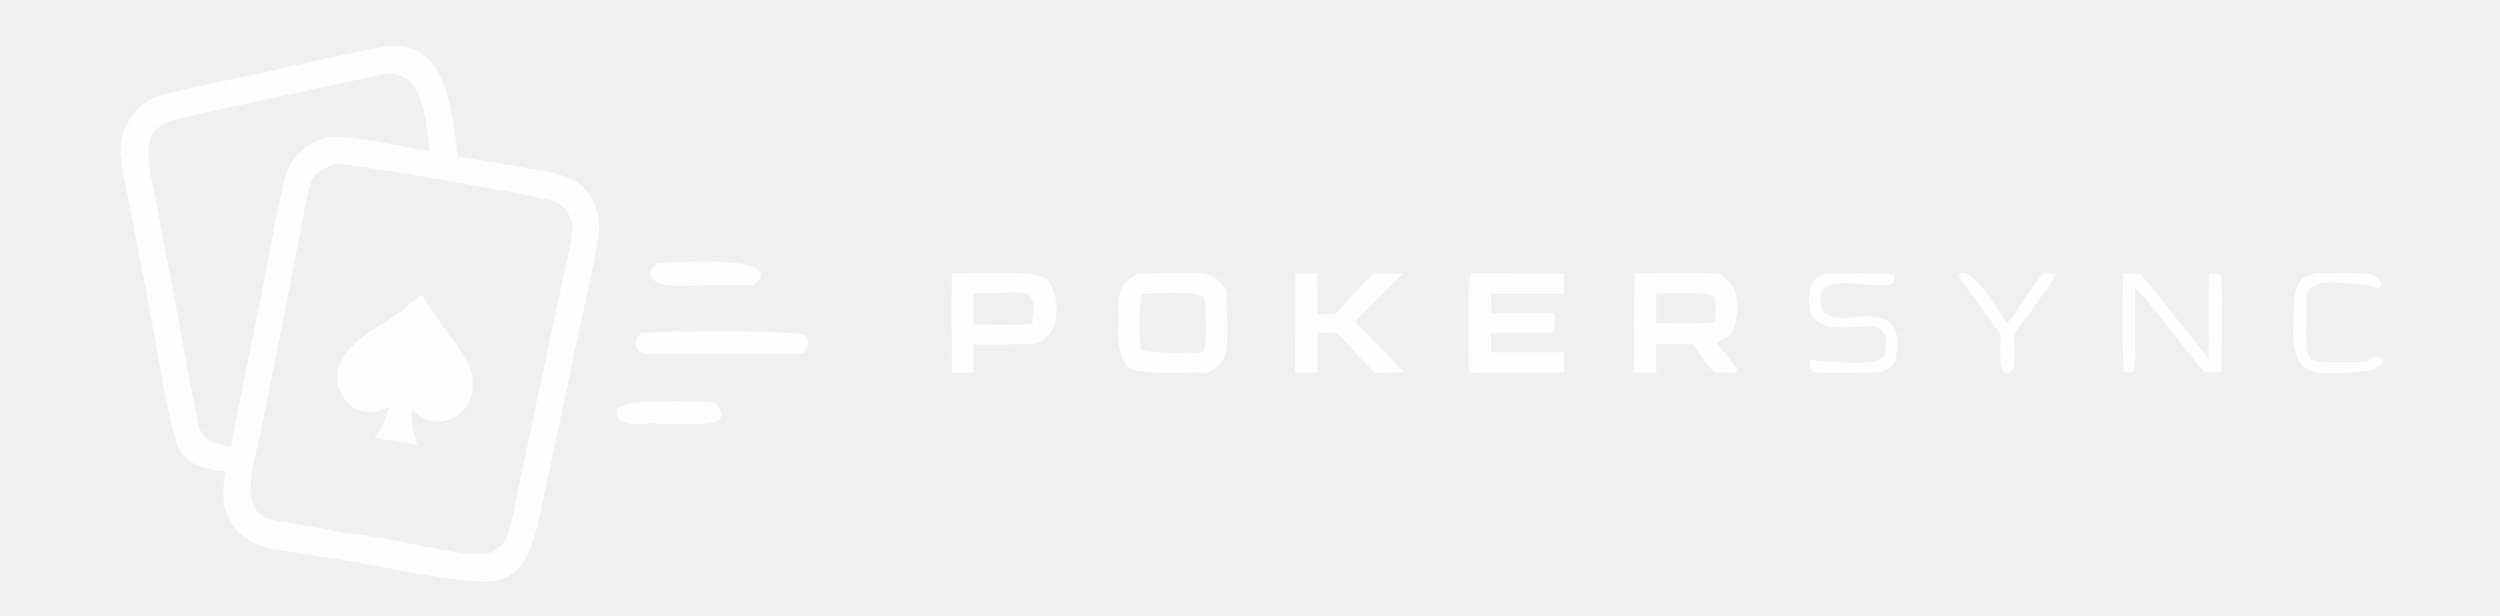
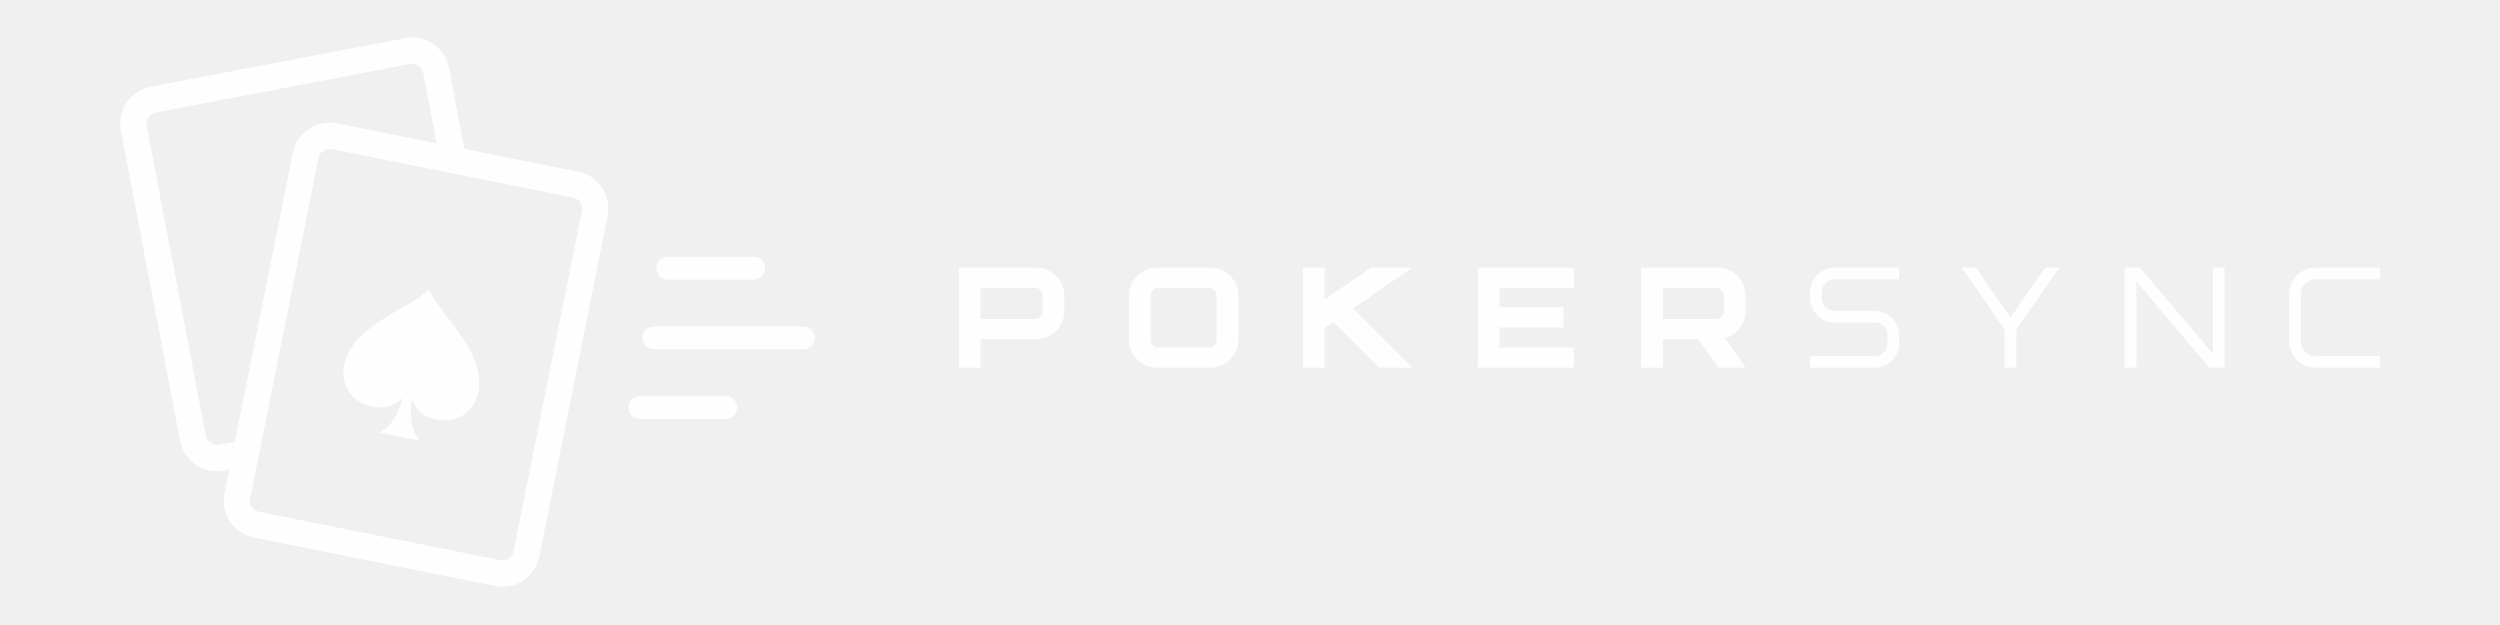
- <svg xmlns="http://www.w3.org/2000/svg" width="1340" height="330" viewBox="130 340 1340 330">
-   <path fill="#FEFEFE" d="M337.332 364.841C370.238 360.987 372.224 400.883 375.357 424.009C388.886 425.964 402.35 428.499 415.841 430.702C426.353 432.418 438.262 434.195 445.136 443.336C449.93 449.762 451.996 457.82 450.883 465.76C449.106 477.989 445.507 493.416 442.911 505.627L429.234 569.776L420.454 610.855C416.859 627.53 412.978 652.786 388.885 651.747C366.955 650.801 341.795 645.01 319.867 641.191C305.812 638.835 291.682 636.786 277.639 634.486C268.327 632.961 260.05 629.328 254.616 621.266C248.297 611.891 249.212 603.079 251.1 592.698C242.327 592.046 228.682 589.124 225.379 579.33C219.243 561.137 216.533 540.281 213.026 521.27C207.903 493.505 202.577 465.778 197.048 438.092C194.427 424.496 192.071 414.984 200.39 402.336C202.714 398.803 209.233 393.192 213.109 392.027C226.382 388.038 242.018 385.042 255.723 382.216C282.54 376.686 310.5 369.468 337.332 364.841ZM391.809 636.717C396.287 634.559 400.667 631.718 402.142 626.721C404.517 618.678 406.24 609.528 407.995 601.302L418.869 549.678L431.422 490.78C433.265 481.854 435.78 472.564 436.776 463.543C437.088 460.718 436.42 458.125 435.202 455.591C433.568 452.19 430.553 449.177 426.987 447.882C418.616 444.844 316.934 427.444 309.303 427.678C304.561 429.593 298.249 432.738 296.641 437.861C294.078 446.027 292.38 456.617 290.767 465.048L280.993 515.761L269.426 573.087C267.167 584.401 257.178 612.58 273.675 617.96C279.472 619.851 286.851 620.365 292.862 621.665C300.53 622.29 312.849 625.938 320.109 626.305C334.063 627.01 380.342 639.371 391.809 636.717ZM244.105 577.134C247.369 577.928 250.503 578.733 253.822 579.275C259.236 549.549 265.966 519.834 271.671 490.04C275.189 471.672 278.592 450.696 283.467 432.699C284.788 427.82 290.499 421.298 294.792 418.335C298.881 415.488 303.656 413.785 308.623 413.401C317.863 412.604 349.588 419.268 360.35 421.274C358.153 405.558 357.63 376.781 335.801 379.764C309.835 385.195 283.897 390.759 257.987 396.455C245.858 399.111 233.727 401.475 221.763 404.782C203.037 409.96 210.487 431.205 213.13 445.159L220.312 482.845C225.676 510.996 230.662 539.221 236.268 567.318C237.267 572.327 239.793 574.687 244.105 577.134Z" />
-   <path fill="#FEFEFE" d="M355.91 497.952C357.051 499.292 362.333 507.695 363.867 509.938C369.501 518.372 376.069 525.886 380.86 534.884C387.66 547.653 381.086 565.079 365.528 565.899C358.955 566.245 355.329 563.575 350.693 559.331C350.696 568.136 350.871 570.281 353.939 578.5L340.334 576.136L330.605 574.436C335.293 568.51 336.496 565.123 338.851 558.086C328.466 562.804 319.08 561.649 313.38 551.712C302.569 532.865 325.9 518.879 339.004 510.886C345.216 507.096 350.832 502.203 355.91 497.952Z" />
-   <path fill="#FEFEFE" d="M739.413 486.934C747.929 486.114 757.42 486.462 766.045 486.273C776.305 486.049 782.268 486.669 787.421 496.174C787.513 503.642 787.804 511.162 787.788 518.629C787.767 528.709 787.567 534.43 777.944 539.389C765.367 539.595 750.999 540.665 738.716 538.614C730.641 537.265 728.978 523.581 729.426 517.071C730.276 504.712 726.101 493.321 739.413 486.934ZM775.07 528.796C776.897 525.614 776.494 502.94 775.587 499.418C772.641 495.878 748.325 497.25 742.441 497.454C740.344 500.116 740.522 523.389 741.551 526.991C745.574 530.015 768.496 528.864 775.07 528.796Z" />
-   <path fill="#FEFEFE" d="M1006.07 486.465C1019.09 486.569 1039.79 485.735 1052.11 486.927C1062.4 493.363 1062.98 505.038 1059.28 516.016C1057.79 520.434 1053.99 521.917 1049.91 523.487C1053.29 527.577 1058.99 534.55 1061.52 538.919L1060.57 539.629L1048.72 539.543C1044.38 534.564 1041.15 529.885 1037.45 524.452L1017.72 524.376L1017.71 539.622L1005.87 539.642C1005.64 522.13 1005.97 504.019 1006.07 486.465ZM1017.71 513.216C1023.91 513.267 1044.32 513.796 1049.29 512.49C1049.43 508.617 1049.96 502.738 1048.96 499.183C1045.48 496.079 1023.71 497.292 1017.67 497.378L1017.71 513.216Z" />
-   <path fill="#FEFEFE" d="M640.301 486.49C651.482 486.626 683.225 484.49 690.515 489.406C697.902 494.388 701.424 523.933 681.187 524.536L651.825 524.564L651.801 539.842L640.282 539.744C640.211 522.318 639.838 503.833 640.301 486.49ZM651.784 513.936C657.554 513.982 679.576 514.408 683.37 513.403C685.086 497.185 683.614 495.647 666.571 496.974C662 497.33 656.443 497.263 651.79 497.212L651.784 513.936Z" />
-   <path fill="#FEFEFE" d="M918.359 486.476L968.241 486.586L968.262 497.311L929.248 497.364L929.276 507.803L963.164 507.814L963.093 518.16L938.812 518.23L929.262 518.359L929.223 528.842L968.278 528.866L968.295 539.675C951.316 539.611 934.337 539.646 917.358 539.782C917.342 532.957 916.231 489.061 918.359 486.476Z" />
-   <path fill="#FEFEFE" d="M866.206 486.488L881.826 486.7C873.314 495.374 864.736 503.982 856.091 512.523L870.757 527.333C874.663 531.061 878.747 535.557 882.5 539.506C877.335 539.638 872.169 539.739 867.002 539.811C860.271 533.305 852.996 525.169 846.522 518.265L835.979 518.336C836.208 525.092 836.045 532.876 836.07 539.717L824.202 539.673L824.22 486.553L836.125 486.595L836.213 508.402L845.515 508.499C851.935 501.248 859.5 493.58 866.206 486.488Z" />
-   <path fill="#FEFEFE" d="M1313.96 532.344C1313.97 522.524 1313.25 495.341 1314.14 487.244C1315.97 486.074 1318.72 486.584 1320.47 487.703C1321.54 501.717 1320.75 524.909 1320.69 539.592C1317.79 539.641 1314.69 539.516 1311.77 539.451C1299.34 525.847 1287.79 508.138 1274.34 494.055C1274.33 498.973 1274.59 537.214 1273.96 538.709C1271.36 539.992 1272.15 539.592 1268.91 539.454C1267.05 536.59 1267.94 492.93 1268.01 486.622L1277.19 486.924C1289.21 500.675 1302.08 517.865 1313.96 532.344Z" />
-   <path fill="#FEFEFE" d="M473.526 518.353C482.752 517.799 557.105 516.784 560.846 519.479C562.144 520.415 562.813 521.417 563.048 522.978C563.441 525.58 561.943 527.539 560.406 529.447C557.711 529.687 555.021 529.68 552.315 529.664C527.003 529.544 501.644 530.104 476.342 529.609C473.776 529.559 471.524 527.901 470.906 525.41C470.155 522.382 471.693 520.534 473.526 518.353Z" />
-   <path fill="#FEFEFE" d="M1106.97 486.912C1111.93 486.428 1140.91 486.171 1144.94 487.273C1145.58 489.817 1145.64 488.758 1144.95 491.316C1138.2 497.982 1098.48 480.997 1106.84 506.037C1109 511.625 1120.4 510.468 1125.25 509.857C1143.09 507.607 1150.41 515.753 1145.79 533.183C1144.96 536.313 1141.22 538.158 1138.25 539.433C1133.26 539.781 1106.1 540.199 1101.76 539.267C1100.26 537.217 1100.28 536.27 1099.8 533.748C1101.3 531.775 1104.68 533.924 1106.98 533.726C1113.61 533.156 1139.12 537.946 1140.49 528.912C1142.26 517.17 1138.67 514.38 1127.35 515.128C1110.95 516.21 1096.16 516.728 1100.36 494.593C1101.15 490.358 1103.57 489.088 1106.97 486.912Z" />
-   <path fill="#FEFEFE" d="M1372.22 486.419C1380.75 486.658 1389.58 485.973 1398.07 486.711C1402.68 487.112 1405.75 488.3 1406.34 493.123C1405.12 494.558 1405.61 494.108 1403.13 494.363C1402.16 493.858 1399.4 492.456 1398.48 492.528C1389.3 493.162 1365.29 485.797 1366.24 501.844C1366.71 509.862 1364.85 524.593 1367.84 531.645C1369.33 535.152 1382.62 534.236 1386.19 534.154C1390.08 534.24 1395.53 534.587 1399.21 533.818C1400.72 532.297 1400.9 532.075 1402.74 531.024C1405.26 531.496 1405.71 531.517 1407.57 533.244C1407.09 535.673 1401.21 538.666 1399 538.84C1369.21 541.186 1357.07 544.399 1359.41 508.97C1360.12 498.232 1358.29 488.266 1372.22 486.419Z" />
-   <path fill="#FEFEFE" d="M482.405 480.969C492.015 480.902 537.553 476.972 538.001 487.539C536.666 490.506 536.136 490.815 533.605 492.703C522.855 493.293 511.465 492.786 500.638 493.034C494.315 493.18 478.993 494.64 478.439 486.142C479.728 483.253 479.93 482.927 482.405 480.969Z" />
-   <path fill="#FEFEFE" d="M1225.42 486.325C1227.9 486.358 1230.06 486.222 1231.91 487.551C1229.97 491.282 1213.22 513.974 1209.58 519.199C1209.6 524.916 1210.99 535.712 1207.78 539.322C1205.43 540.06 1206.57 540.067 1204.23 539.309C1201.08 535.714 1202.3 524.78 1202.38 519.385L1193.28 506.659C1189.37 500.979 1184.19 494.416 1180.22 488.741C1179.67 487.949 1180.08 487.673 1180.57 486.688C1188.8 483.908 1199.99 505.918 1205.35 512.468L1205.99 513.237C1212.67 504.749 1218.16 494.569 1225.42 486.325Z" />
-   <path fill="#FEFEFE" d="M500.64 555.525C503.128 555.45 513.047 554.91 514.446 556.784C524.576 570.349 498.624 567.026 492.621 567.129C487.265 567.222 482.778 567.068 477.937 567.043C472.801 567.18 457.216 568.675 460.975 558.997C466.652 553.579 491.279 555.465 500.64 555.525Z" />
+ <svg xmlns="http://www.w3.org/2000/svg" width="1334.75" height="333.25" viewBox="128 343.5 1334.75 333.25">
+   <defs>
+     <mask id="frente">
+       <rect x="0" y="0" width="2000" height="2000" fill="#fff" />
+       <path fill="#000" transform="rotate(11.35 350.13 532.85)" d="M284.42 420.085H415.84A20 20 0 0 1 435.84 440.085V625.615A20 20 0 0 1 415.84 645.615H284.42A20 20 0 0 1 264.42 625.615V440.085A20 20 0 0 1 284.42 420.085Z" />
+     </mask>
+   </defs>
+   <g fill="#FEFEFE">
+     <g mask="url(#frente)">
+       <path fill-rule="evenodd" transform="rotate(-10.8 295.918 479.3)" d="M226.753 375H365.083A20 20 0 0 1 385.083 395V563.6A20 20 0 0 1 365.083 583.6H226.753A20 20 0 0 1 206.753 563.6V395A20 20 0 0 1 226.753 375ZM226.753 389A6 6 0 0 0 220.753 395V563.6A6 6 0 0 0 226.753 569.6H365.083A6 6 0 0 0 371.083 563.6V395A6 6 0 0 0 365.083 389Z" />
+     </g>
+     <path fill-rule="evenodd" transform="rotate(11.35 350.13 532.85)" d="M284.42 420.085H415.84A20 20 0 0 1 435.84 440.085V625.615A20 20 0 0 1 415.84 645.615H284.42A20 20 0 0 1 264.42 625.615V440.085A20 20 0 0 1 284.42 420.085ZM284.42 434.085A6 6 0 0 0 278.42 440.085V625.615A6 6 0 0 0 284.42 631.615H415.84A6 6 0 0 0 421.84 625.615V440.085A6 6 0 0 0 415.84 434.085Z" />
+     <path transform="translate(349.218 537.392) rotate(11.35)" d="M0 -40C9.49 -27.2 36.5 -12.8 36.5 8C36.5 21.6 26.28 27.2 17.52 27.2C10.22 27.2 5.11 24 2.555 19.2C2.92 28.8 5.84 36 10.95 40H-10.95C-5.84 36 -2.92 28.8 -2.555 19.2C-5.11 24 -10.22 27.2 -17.52 27.2C-26.28 27.2 -36.5 21.6 -36.5 8C-36.5 -12.8 -9.49 -27.2 0 -40Z" />
+     <rect x="478.467" y="480.6" width="58" height="12.2" rx="6.1" />
+     <rect x="471" y="517.8" width="92" height="12.2" rx="6.1" />
+     <rect x="463.533" y="555" width="58" height="12.2" rx="6.1" />
+   </g>
+   <path fill="#FEFEFE" fill-rule="evenodd" d="M640 486.4H681.25A15 15 0 0 1 696.25 501.4V509.6A15 15 0 0 1 681.25 524.6H651.6V539.8H640ZM651.6 497.2H680.65A4 4 0 0 1 684.65 501.2V509.8A4 4 0 0 1 680.65 513.8H651.6Z" />
+   <path fill="#FEFEFE" fill-rule="evenodd" d="M745.76 486.4H774.18A15 15 0 0 1 789.18 501.4V524.8A15 15 0 0 1 774.18 539.8H745.76A15 15 0 0 1 730.76 524.8V501.4A15 15 0 0 1 745.76 486.4ZM746.36 497.2A4 4 0 0 0 742.36 501.2V525A4 4 0 0 0 746.36 529H773.58A4 4 0 0 0 777.58 525V501.2A4 4 0 0 0 773.58 497.2Z" />
+   <path fill="#FEFEFE" d="M823.68 486.4H835.28V539.8H823.68Z" />
+   <path fill="#FEFEFE" d="M859.963 486.4H881.98L832.28 520.676L832.28 505.491Z" />
+   <path fill="#FEFEFE" d="M864.302 539.8H881.98L847.18 505L836.502 512Z" />
+   <path fill="#FEFEFE" d="M916.98 486.4H968.22V497.2H928.58V507.5H962.72V518.3H928.58V529H968.22V539.8H916.98Z" />
+   <path fill="#FEFEFE" fill-rule="evenodd" d="M1004.22 486.4H1044.95A15 15 0 0 1 1059.95 501.4V509.6A15 15 0 0 1 1044.95 524.6H1015.82V539.8H1004.22ZM1015.82 497.2H1044.35A4 4 0 0 1 1048.35 501.2V509.8A4 4 0 0 1 1044.35 513.8H1015.82Z" />
+   <path fill="#FEFEFE" d="M1028.642 516H1043.29L1059.95 539.8H1045.302Z" />
+   <path fill="none" stroke="#FEFEFE" stroke-width="6.2" stroke-linecap="butt" stroke-linejoin="miter" d="M1141.96 489.5H1107.55A10 10 0 0 0 1097.55 499.5V502.6A10 10 0 0 0 1107.55 512.6H1128.86A10 10 0 0 1 1138.86 522.6V526.7A10 10 0 0 1 1128.86 536.7H1094.45" />
+   <path fill="#FEFEFE" d="M1175.46 486.4H1182.997L1201.435 513.08L1219.873 486.4H1227.41L1204.535 519.5V539.8H1198.335V519.5Z" />
+   <path fill="#FEFEFE" d="M1262.41 486.4H1268.61V539.8H1262.41ZM1309.5 486.4H1315.7V539.8H1309.5ZM1262.41 486.4H1270.531L1315.7 539.8H1307.579Z" />
+   <path fill="none" stroke="#FEFEFE" stroke-width="6.2" stroke-linecap="butt" stroke-linejoin="miter" d="M1398.64 489.5H1364.3A11 11 0 0 0 1353.3 500.5V525.7A11 11 0 0 0 1364.3 536.7H1398.64" />
</svg>
